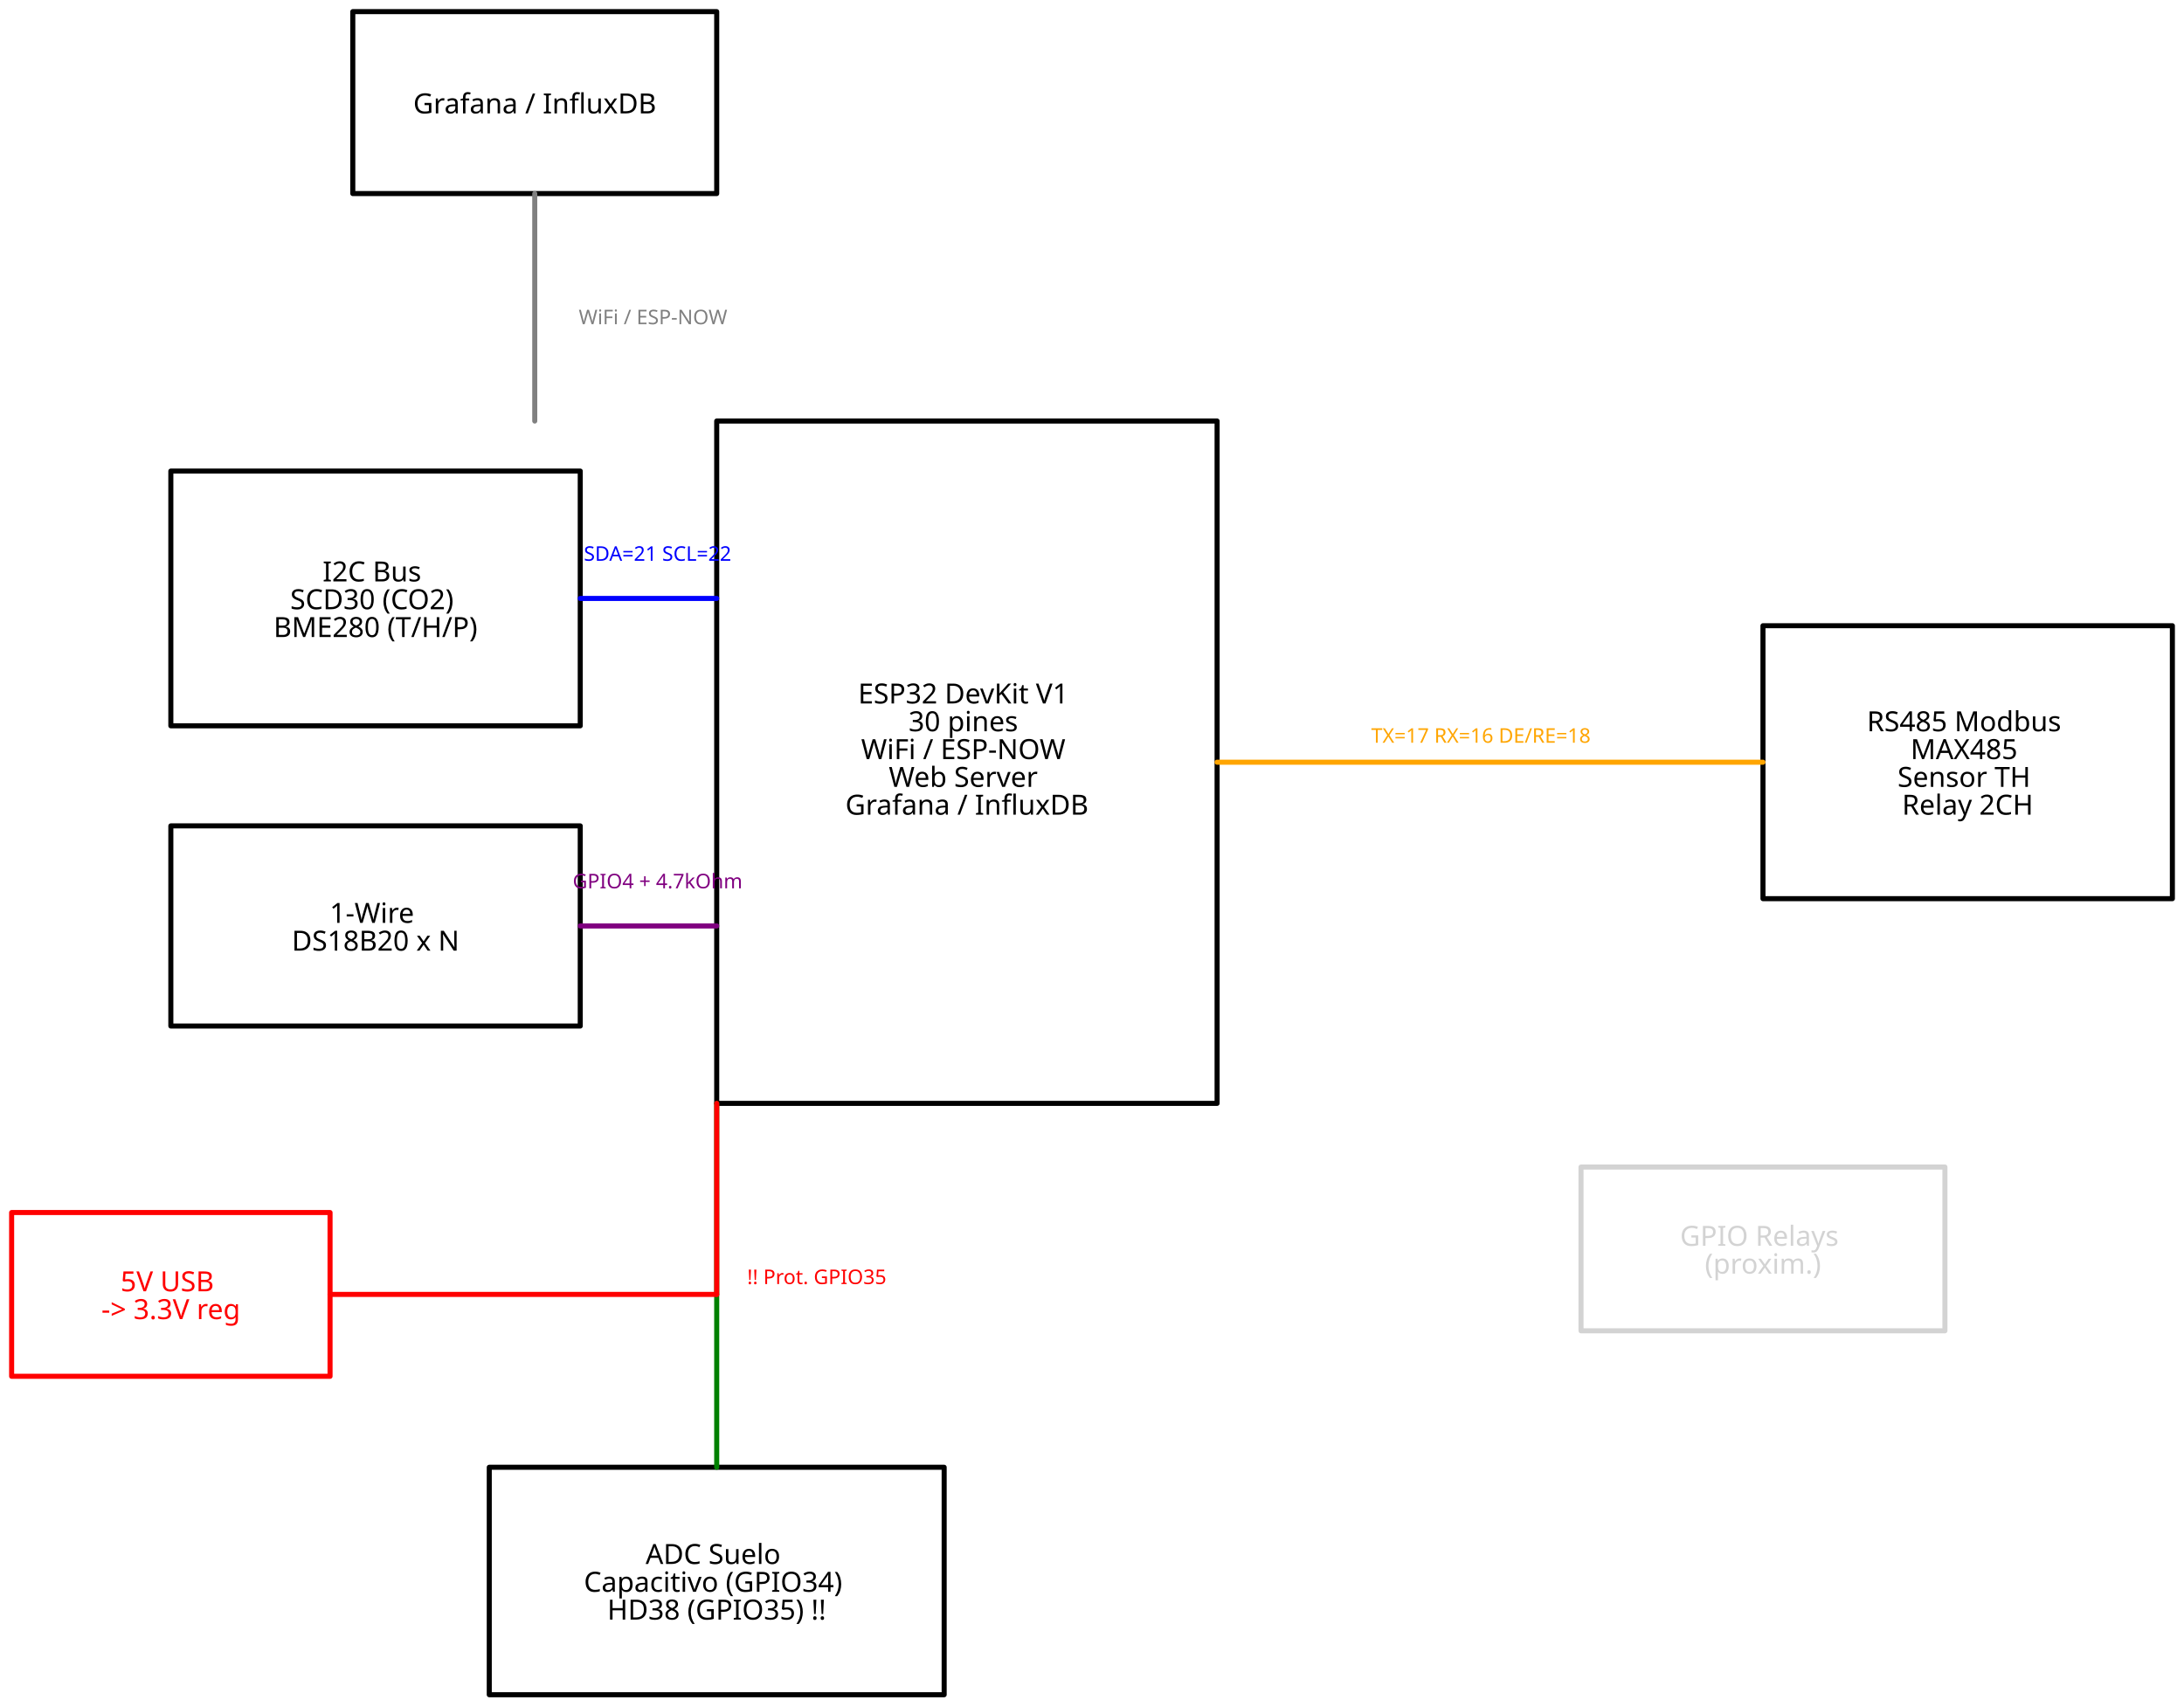
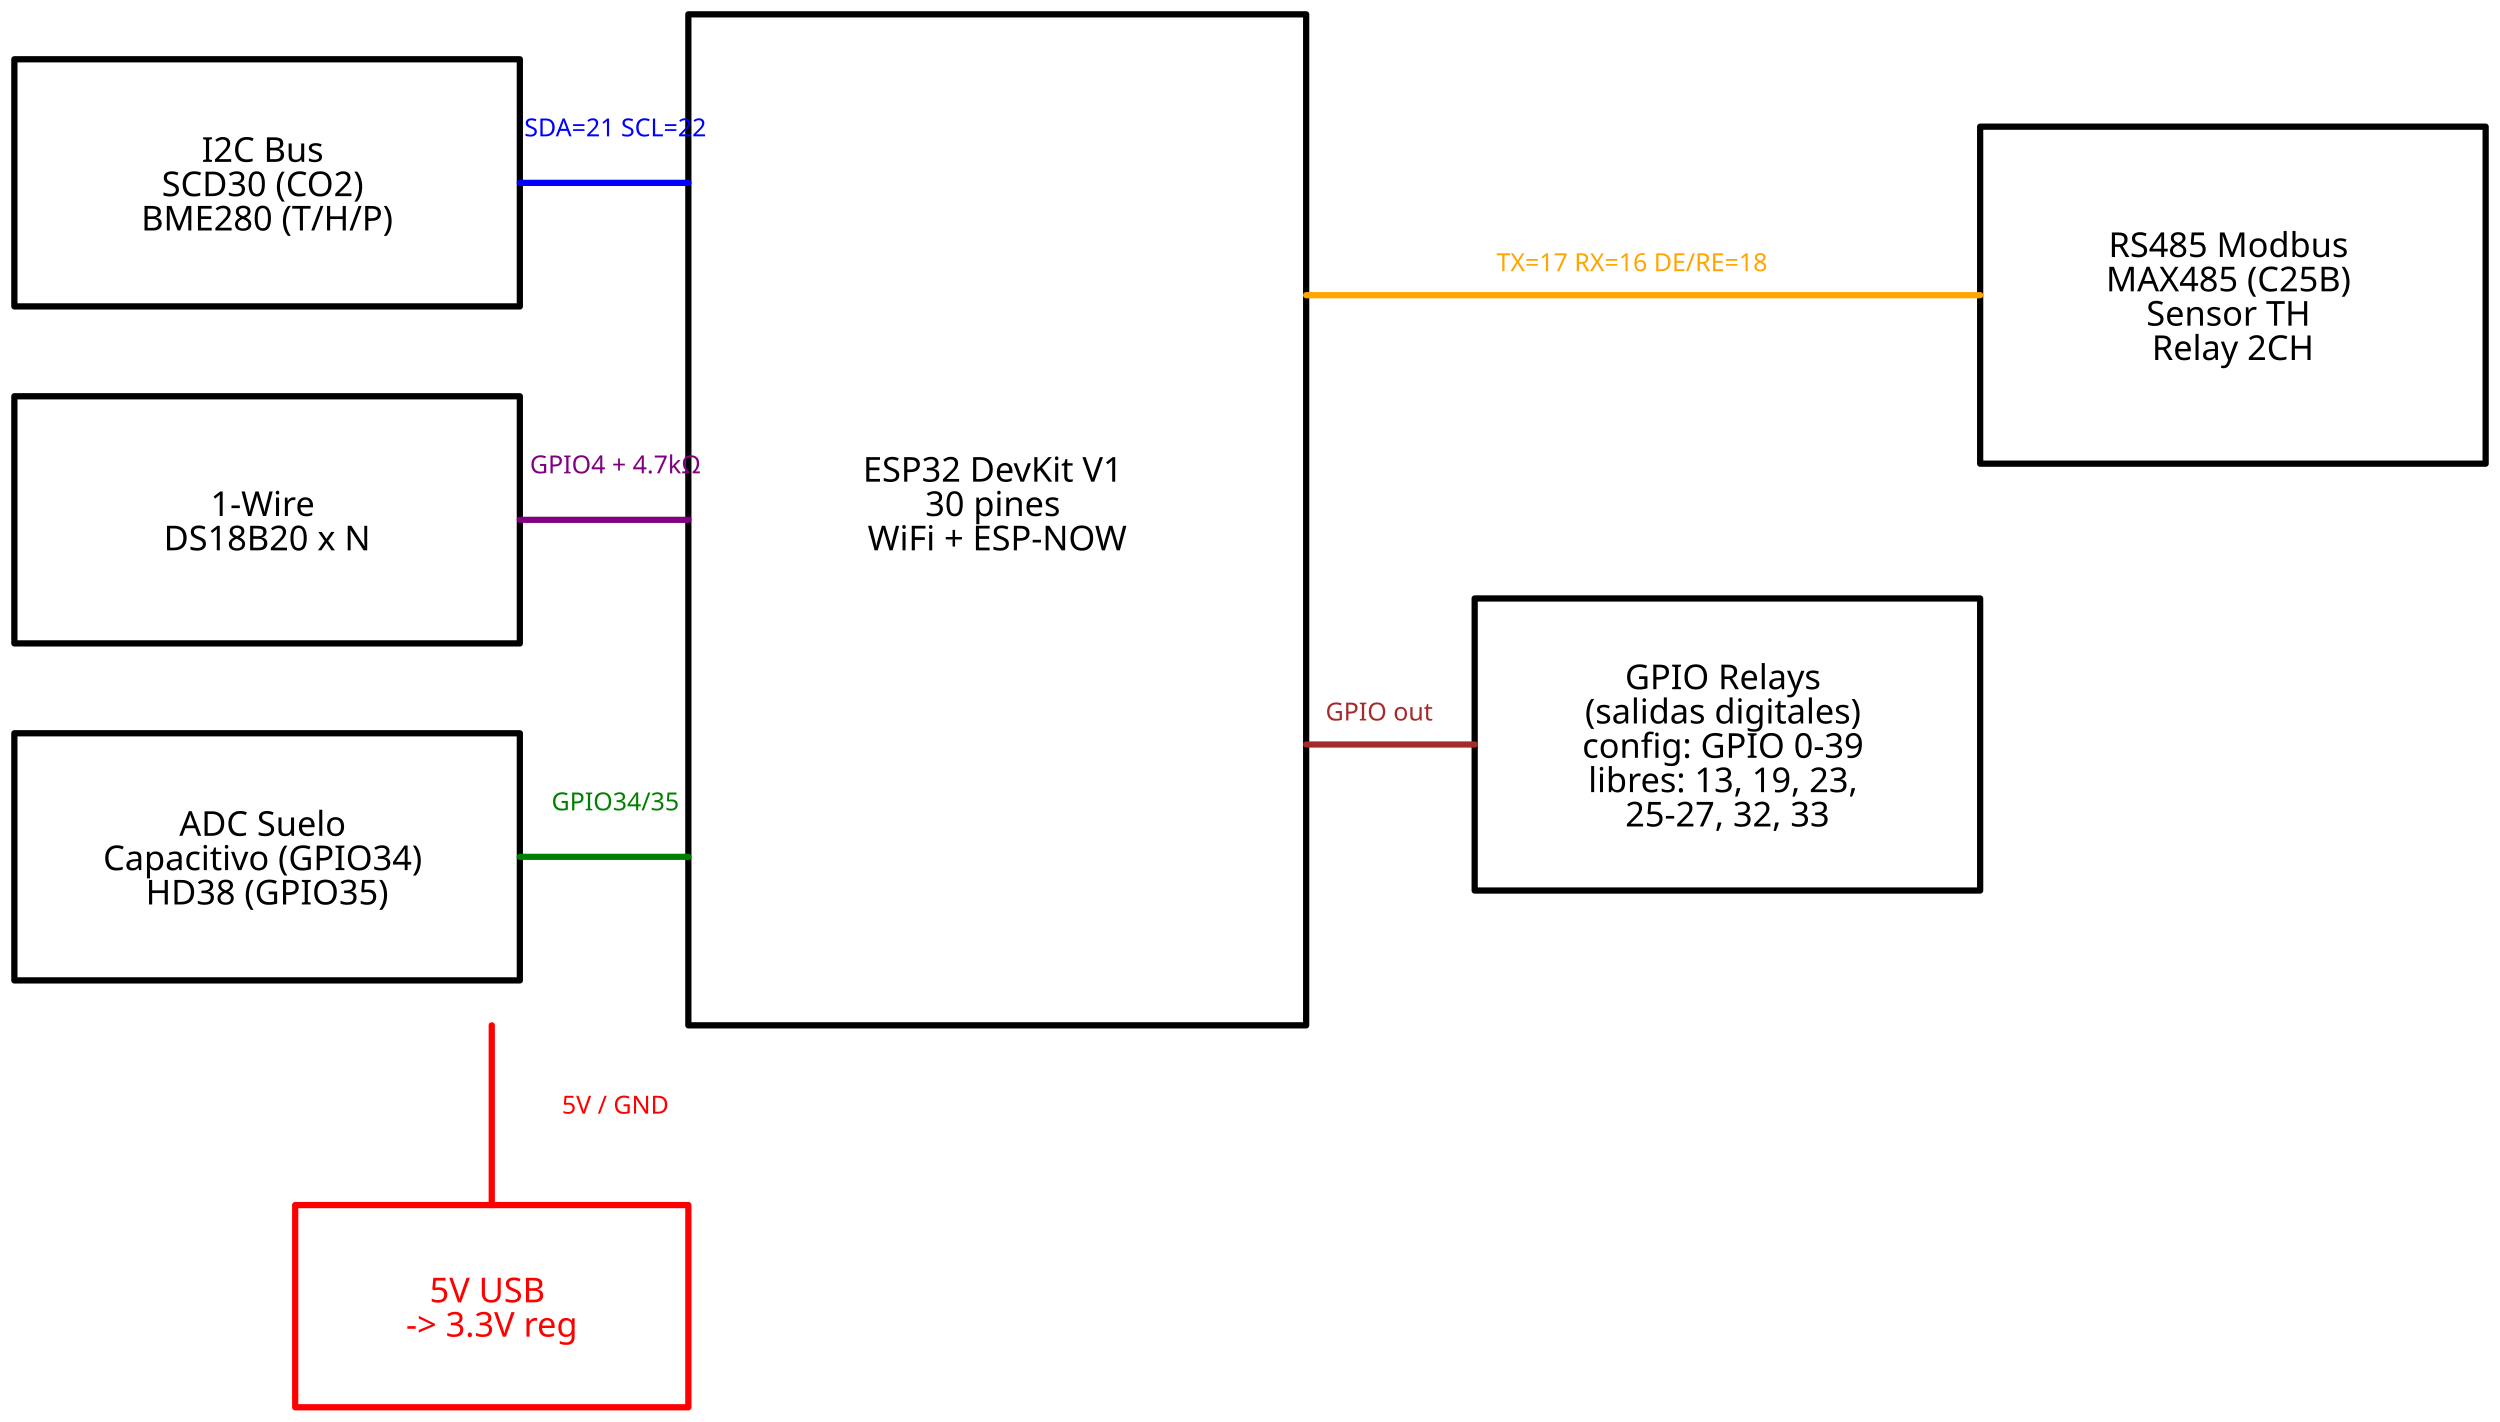
- <svg xmlns="http://www.w3.org/2000/svg" xml:lang="en" height="675.2pt" width="864.2pt" viewBox="-283.6 -301.6 864.2 675.2">
-   <path d="M 0.0,-0.0 L 0.0,-135.0 L 198.0,-135.0 L 198.0,135.0 L 0.0,135.0 L 0.0,-0.0" style="stroke:black;fill:none;stroke-width:2.0;stroke-dasharray:-;stroke-linecap:round;stroke-linejoin:round;" />
-   <path d="M -216.0,-64.8 L -216.0,-115.2 L -54.0,-115.2 L -54.0,-14.4 L -216.0,-14.4 L -216.0,-64.8" style="stroke:black;fill:none;stroke-width:2.0;stroke-dasharray:-;stroke-linecap:round;stroke-linejoin:round;" />
-   <path d="M -54.0,-64.8 L -27.0,-64.8 L 0.0,-64.8" style="stroke:blue;fill:none;stroke-width:2.0;stroke-dasharray:-;stroke-linecap:round;stroke-linejoin:round;" />
-   <path d="M -216.0,64.8 L -216.0,25.2 L -54.0,25.2 L -54.0,104.4 L -216.0,104.4 L -216.0,64.8" style="stroke:black;fill:none;stroke-width:2.0;stroke-dasharray:-;stroke-linecap:round;stroke-linejoin:round;" />
-   <path d="M -54.0,64.8 L -27.0,64.8 L 0.0,64.8" style="stroke:purple;fill:none;stroke-width:2.0;stroke-dasharray:-;stroke-linecap:round;stroke-linejoin:round;" />
-   <path d="M 414.0,-0.0 L 414.0,-54.0 L 576.0,-54.0 L 576.0,54.0 L 414.0,54.0 L 414.0,-0.0" style="stroke:black;fill:none;stroke-width:2.0;stroke-dasharray:-;stroke-linecap:round;stroke-linejoin:round;" />
-   <path d="M 414.0,-0.0 L 306.0,-1.3226185430791413e-14 L 198.0,-2.6452370861582827e-14" style="stroke:orange;fill:none;stroke-width:2.0;stroke-dasharray:-;stroke-linecap:round;stroke-linejoin:round;" />
-   <path d="M -144.0,-261.0 L -144.0,-297.0 L 0.0,-297.0 L 0.0,-225.0 L -144.0,-225.0 L -144.0,-261.0" style="stroke:black;fill:none;stroke-width:2.0;stroke-dasharray:-;stroke-linecap:round;stroke-linejoin:round;" />
-   <path d="M -72.0,-225.0 L -72,-180.0 L -72,-135.0" style="stroke:gray;fill:none;stroke-width:2.0;stroke-dasharray:-;stroke-linecap:round;stroke-linejoin:round;" />
-   <path d="M -90.0,324.0 L -90.0,279.0 L 90.0,279.0 L 90.0,369.0 L -90.0,369.0 L -90.0,324.0" style="stroke:black;fill:none;stroke-width:2.0;stroke-dasharray:-;stroke-linecap:round;stroke-linejoin:round;" />
-   <path d="M 0.0,279.0 L 4.408728476930472e-15,207.0 L 8.817456953860943e-15,135.0" style="stroke:green;fill:none;stroke-width:2.0;stroke-dasharray:-;stroke-linecap:round;stroke-linejoin:round;" />
-   <path d="M -279.0,210.6 L -279.0,178.2 L -153.0,178.2 L -153.0,243.0 L -279.0,243.0 L -279.0,210.6" style="stroke:red;fill:none;stroke-width:2.0;stroke-dasharray:-;stroke-linecap:round;stroke-linejoin:round;" />
-   <path d="M -153.0,210.6 L -76.5,210.6 L 0.0,210.6" style="stroke:red;fill:none;stroke-width:2.0;stroke-dasharray:-;stroke-linecap:round;stroke-linejoin:round;" />
-   <path d="M 0.0,210.6 L 2.3145824503884972e-15,172.8 L 4.6291649007769944e-15,135.0" style="stroke:red;fill:none;stroke-width:2.0;stroke-dasharray:-;stroke-linecap:round;stroke-linejoin:round;" />
-   <path d="M 342.0,192.6 L 342.0,160.2 L 486.0,160.2 L 486.0,225.0 L 342.0,225.0 L 342.0,192.6" style="stroke:lightgray;fill:none;stroke-width:2.0;stroke-dasharray:-;stroke-linecap:round;stroke-linejoin:round;" />
-   <text x="99.0" y="-38.5" dominant-baseline="central" fill="black" font-size="11" font-family="sans" text-anchor="middle">
+ <svg xmlns="http://www.w3.org/2000/svg" xml:lang="en" height="455.6pt" width="801.2pt" viewBox="-220.6 -166.6 801.2 455.6">
+   <path d="M 0.0,-0.0 L 0.0,-162.0 L 198.0,-162.0 L 198.0,162.0 L 0.0,162.0 L 0.0,-0.0" style="stroke:black;fill:none;stroke-width:2.0;stroke-dasharray:-;stroke-linecap:round;stroke-linejoin:round;" />
+   <path d="M -216.0,-108.0 L -216.0,-147.6 L -54.0,-147.6 L -54.0,-68.4 L -216.0,-68.4 L -216.0,-108.0" style="stroke:black;fill:none;stroke-width:2.0;stroke-dasharray:-;stroke-linecap:round;stroke-linejoin:round;" />
+   <path d="M -54.0,-108.0 L -27.0,-108.0 L 0.0,-108.0" style="stroke:blue;fill:none;stroke-width:2.0;stroke-dasharray:-;stroke-linecap:round;stroke-linejoin:round;" />
+   <path d="M -216.0,-0.0 L -216.0,-39.6 L -54.0,-39.6 L -54.0,39.6 L -216.0,39.6 L -216.0,-0.0" style="stroke:black;fill:none;stroke-width:2.0;stroke-dasharray:-;stroke-linecap:round;stroke-linejoin:round;" />
+   <path d="M -54.0,-0.0 L -27.0,-0.0 L 0.0,-0.0" style="stroke:purple;fill:none;stroke-width:2.0;stroke-dasharray:-;stroke-linecap:round;stroke-linejoin:round;" />
+   <path d="M -216.0,108.0 L -216.0,68.4 L -54.0,68.4 L -54.0,147.6 L -216.0,147.6 L -216.0,108.0" style="stroke:black;fill:none;stroke-width:2.0;stroke-dasharray:-;stroke-linecap:round;stroke-linejoin:round;" />
+   <path d="M -54.0,108.0 L -27.0,108.0 L 0.0,108.0" style="stroke:green;fill:none;stroke-width:2.0;stroke-dasharray:-;stroke-linecap:round;stroke-linejoin:round;" />
+   <path d="M 414.0,-72.0 L 414.0,-126.0 L 576.0,-126.0 L 576.0,-18.0 L 414.0,-18.0 L 414.0,-72.0" style="stroke:black;fill:none;stroke-width:2.0;stroke-dasharray:-;stroke-linecap:round;stroke-linejoin:round;" />
+   <path d="M 414.0,-72.0 L 306.0,-72 L 198.0,-72" style="stroke:orange;fill:none;stroke-width:2.0;stroke-dasharray:-;stroke-linecap:round;stroke-linejoin:round;" />
+   <path d="M 252.0,72.0 L 252.0,25.2 L 414.0,25.2 L 414.0,118.8 L 252.0,118.8 L 252.0,72.0" style="stroke:black;fill:none;stroke-width:2.0;stroke-dasharray:-;stroke-linecap:round;stroke-linejoin:round;" />
+   <path d="M 252.0,72.0 L 225.0,72.0 L 198.0,72" style="stroke:brown;fill:none;stroke-width:2.0;stroke-dasharray:-;stroke-linecap:round;stroke-linejoin:round;" />
+   <path d="M -126.0,252.0 L -126.0,219.6 L 0.0,219.6 L 0.0,284.4 L -126.0,284.4 L -126.0,252.0" style="stroke:red;fill:none;stroke-width:2.0;stroke-dasharray:-;stroke-linecap:round;stroke-linejoin:round;" />
+   <path d="M -63.0,219.6 L -63.0,190.8 L -63.0,162.0" style="stroke:red;fill:none;stroke-width:2.0;stroke-dasharray:-;stroke-linecap:round;stroke-linejoin:round;" />
+   <text x="99.0" y="-27.5" dominant-baseline="central" fill="black" font-size="11" font-family="sans" text-anchor="middle">
    <tspan x="99.0" dy="11">ESP32 DevKit V1</tspan>
    <tspan x="99.0" dy="11">30 pines</tspan>
    <tspan x="99.0" dy="11" />
-     <tspan x="99.0" dy="11">WiFi / ESP-NOW</tspan>
-     <tspan x="99.0" dy="11">Web Server</tspan>
-     <tspan x="99.0" dy="11">Grafana / InfluxDB</tspan>
+     <tspan x="99.0" dy="11">WiFi + ESP-NOW</tspan>
  </text>
-   <text x="-135.0" y="-86.8" dominant-baseline="central" fill="black" font-size="11" font-family="sans" text-anchor="middle">
+   <text x="-135.0" y="-130.0" dominant-baseline="central" fill="black" font-size="11" font-family="sans" text-anchor="middle">
    <tspan x="-135.0" dy="11">I2C Bus</tspan>
    <tspan x="-135.0" dy="11">SCD30 (CO2)</tspan>
    <tspan x="-135.0" dy="11">BME280 (T/H/P)</tspan>
  </text>
-   <text x="-23.4" y="-90.8" dominant-baseline="central" fill="blue" font-size="8" font-family="sans" text-anchor="middle">
+   <text x="-23.4" y="-134.0" dominant-baseline="central" fill="blue" font-size="8" font-family="sans" text-anchor="middle">
    <tspan x="-23.4" dy="8">SDA=21 SCL=22</tspan>
  </text>
-   <text x="-135.0" y="48.3" dominant-baseline="central" fill="black" font-size="11" font-family="sans" text-anchor="middle">
+   <text x="-135.0" y="-16.5" dominant-baseline="central" fill="black" font-size="11" font-family="sans" text-anchor="middle">
    <tspan x="-135.0" dy="11">1-Wire</tspan>
    <tspan x="-135.0" dy="11">DS18B20 x N</tspan>
  </text>
-   <text x="-23.4" y="38.8" dominant-baseline="central" fill="purple" font-size="8" font-family="sans" text-anchor="middle">
-     <tspan x="-23.4" dy="8">GPIO4 + 4.7kOhm</tspan>
+   <text x="-23.4" y="-26.0" dominant-baseline="central" fill="purple" font-size="8" font-family="sans" text-anchor="middle">
+     <tspan x="-23.4" dy="8">GPIO4 + 4.7kΩ</tspan>
  </text>
-   <text x="495.0" y="-27.5" dominant-baseline="central" fill="black" font-size="11" font-family="sans" text-anchor="middle">
+   <text x="-135.0" y="86.0" dominant-baseline="central" fill="black" font-size="11" font-family="sans" text-anchor="middle">
+     <tspan x="-135.0" dy="11">ADC Suelo</tspan>
+     <tspan x="-135.0" dy="11">Capacitivo (GPIO34)</tspan>
+     <tspan x="-135.0" dy="11">HD38 (GPIO35)</tspan>
+   </text>
+   <text x="-23.4" y="82.0" dominant-baseline="central" fill="green" font-size="8" font-family="sans" text-anchor="middle">
+     <tspan x="-23.4" dy="8">GPIO34/35</tspan>
+   </text>
+   <text x="495.0" y="-99.5" dominant-baseline="central" fill="black" font-size="11" font-family="sans" text-anchor="middle">
    <tspan x="495.0" dy="11">RS485 Modbus</tspan>
-     <tspan x="495.0" dy="11">MAX485</tspan>
+     <tspan x="495.0" dy="11">MAX485 (C25B)</tspan>
    <tspan x="495.0" dy="11">Sensor TH</tspan>
    <tspan x="495.0" dy="11">Relay 2CH</tspan>
  </text>
-   <text x="302.4" y="-18.8" dominant-baseline="central" fill="orange" font-size="8" font-family="sans" text-anchor="middle">
+   <text x="302.4" y="-90.8" dominant-baseline="central" fill="orange" font-size="8" font-family="sans" text-anchor="middle">
    <tspan x="302.4" dy="8">TX=17 RX=16 DE/RE=18</tspan>
  </text>
-   <text x="-72.0" y="-272.0" dominant-baseline="central" fill="black" font-size="11" font-family="sans" text-anchor="middle">
-     <tspan x="-72.0" dy="11">Grafana / InfluxDB</tspan>
+   <text x="333.0" y="39.0" dominant-baseline="central" fill="black" font-size="11" font-family="sans" text-anchor="middle">
+     <tspan x="333.0" dy="11">GPIO Relays</tspan>
+     <tspan x="333.0" dy="11">(salidas digitales)</tspan>
+     <tspan x="333.0" dy="11">config: GPIO 0-39</tspan>
+     <tspan x="333.0" dy="11">libres: 13, 19, 23,</tspan>
+     <tspan x="333.0" dy="11">25-27, 32, 33</tspan>
  </text>
-   <text x="-25.2" y="-184.4" dominant-baseline="central" fill="gray" font-size="8" font-family="sans" text-anchor="middle">
-     <tspan x="-25.2" dy="8">WiFi / ESP-NOW</tspan>
+   <text x="221.4" y="53.2" dominant-baseline="central" fill="brown" font-size="8" font-family="sans" text-anchor="middle">
+     <tspan x="221.4" dy="8">GPIO out</tspan>
  </text>
-   <text x="0.0" y="302.0" dominant-baseline="central" fill="black" font-size="11" font-family="sans" text-anchor="middle">
-     <tspan x="0.0" dy="11">ADC Suelo</tspan>
-     <tspan x="0.0" dy="11">Capacitivo (GPIO34)</tspan>
-     <tspan x="0.0" dy="11">HD38 (GPIO35)  !!</tspan>
+   <text x="-63.0" y="235.5" dominant-baseline="central" fill="red" font-size="11" font-family="sans" text-anchor="middle">
+     <tspan x="-63.0" dy="11">5V USB</tspan>
+     <tspan x="-63.0" dy="11">-&gt; 3.3V reg</tspan>
  </text>
-   <text x="39.6" y="195.4" dominant-baseline="central" fill="red" font-size="8" font-family="sans" text-anchor="middle">
-     <tspan x="39.6" dy="8">!! Prot. GPIO35</tspan>
-   </text>
-   <text x="-216.0" y="194.1" dominant-baseline="central" fill="red" font-size="11" font-family="sans" text-anchor="middle">
-     <tspan x="-216.0" dy="11">5V USB</tspan>
-     <tspan x="-216.0" dy="11">-&gt; 3.3V reg</tspan>
-   </text>
-   <text x="414.0" y="176.1" dominant-baseline="central" fill="lightgray" font-size="11" font-family="sans" text-anchor="middle">
-     <tspan x="414.0" dy="11">GPIO Relays</tspan>
-     <tspan x="414.0" dy="11">(proxim.)</tspan>
+   <text x="-23.4" y="179.2" dominant-baseline="central" fill="red" font-size="8" font-family="sans" text-anchor="middle">
+     <tspan x="-23.4" dy="8">5V / GND</tspan>
  </text>
</svg>
